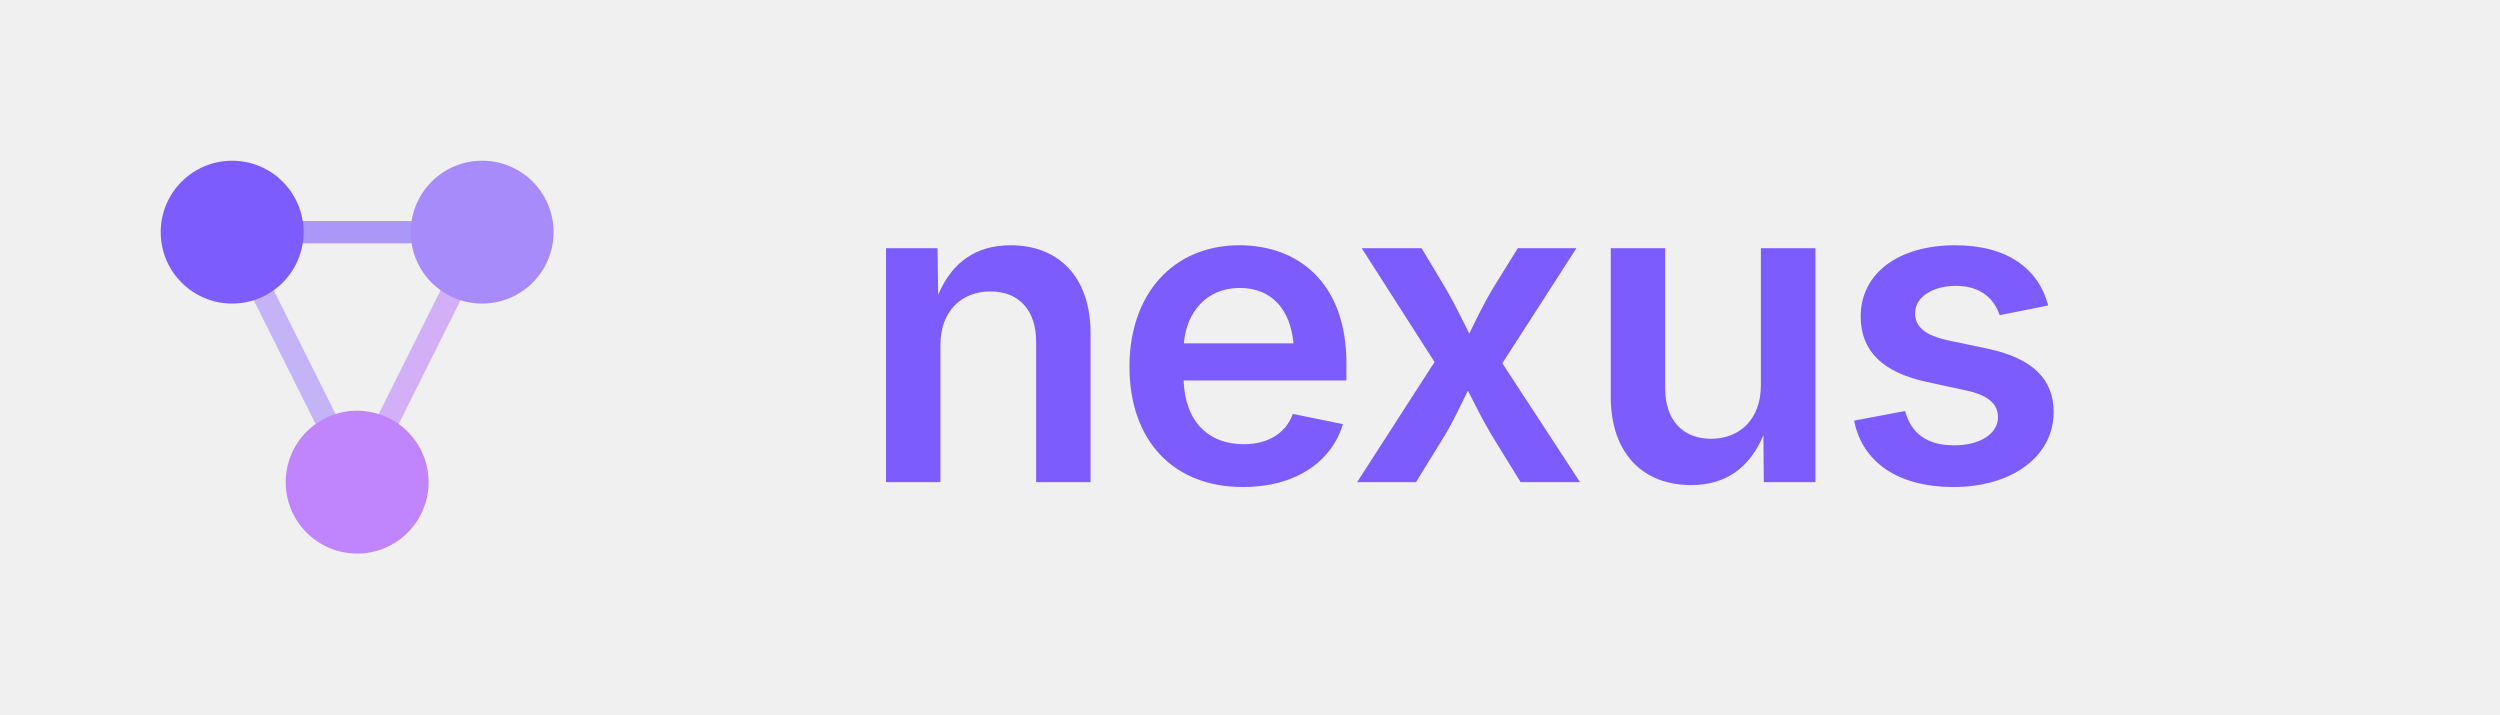
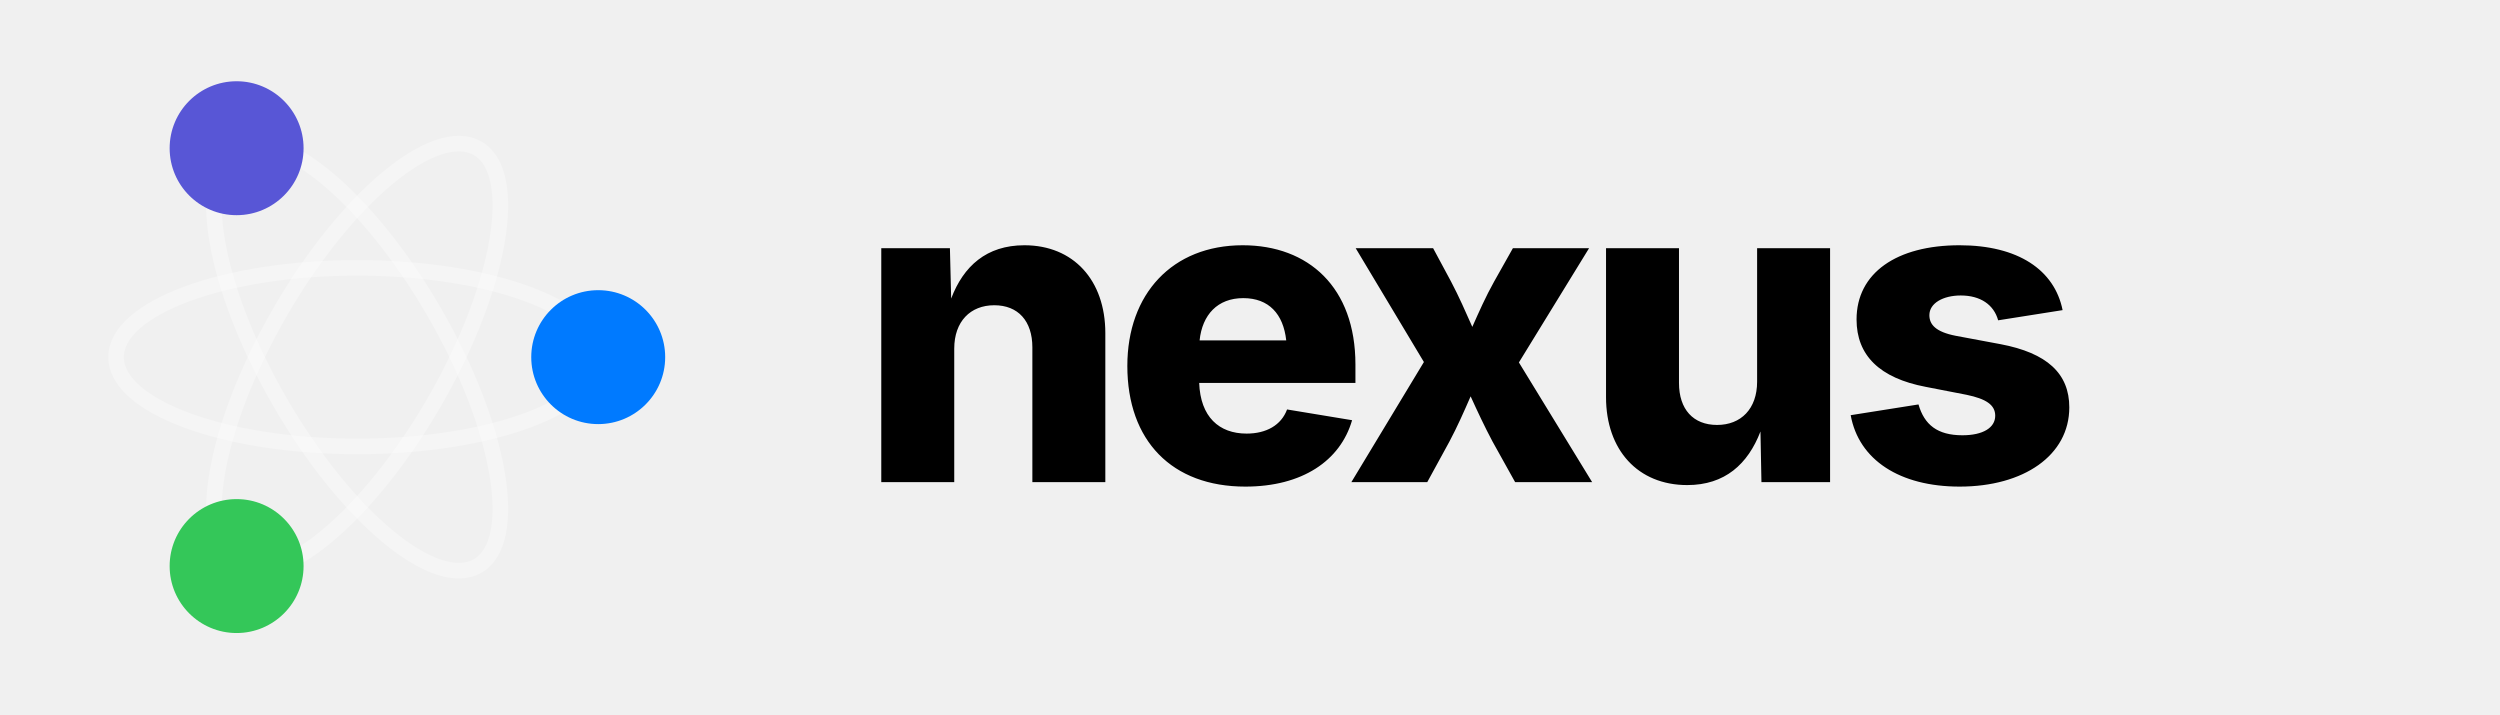
- <svg xmlns="http://www.w3.org/2000/svg" viewBox="0 0 280 80" width="280" height="80" role="img" aria-label="Nexus">
-   <g>
-     <line x1="26" y1="26" x2="54" y2="26" stroke="#7c5cfc" stroke-width="2.5" stroke-linecap="round" opacity="0.6" />
-     <line x1="26" y1="26" x2="40" y2="54" stroke="#a78bfa" stroke-width="2.5" stroke-linecap="round" opacity="0.6" />
-     <line x1="54" y1="26" x2="40" y2="54" stroke="#c084fc" stroke-width="2.5" stroke-linecap="round" opacity="0.6" />
-     <circle cx="26" cy="26" r="8" fill="#7c5cfc" />
-     <circle cx="54" cy="26" r="8" fill="#a78bfa" />
-     <circle cx="40" cy="54" r="8" fill="#c084fc" />
-   </g>
-   <text x="96" y="54" fill="#7c5cfc" font-family="-apple-system, BlinkMacSystemFont, 'Inter', 'SF Pro Display', sans-serif" font-size="48" font-weight="600" letter-spacing="-0.96">nexus</text>
+ <svg xmlns="http://www.w3.org/2000/svg" viewBox="0 0 280 80" width="280" height="80" fill="none" role="img" aria-label="nexus">
+   <ellipse cx="40" cy="40" rx="27" ry="10" fill="none" stroke="#ffffff" stroke-width="1.75" opacity="0.32" />
+   <ellipse cx="40" cy="40" rx="27" ry="10" fill="none" stroke="#ffffff" stroke-width="1.75" opacity="0.32" transform="rotate(60 40 40)" />
+   <ellipse cx="40" cy="40" rx="27" ry="10" fill="none" stroke="#ffffff" stroke-width="1.75" opacity="0.32" transform="rotate(120 40 40)" />
+   <circle cx="67" cy="40" r="7.5" fill="#007AFF" />
+   <circle cx="26.5" cy="63.4" r="7.5" fill="#34C759" />
+   <circle cx="26.5" cy="16.6" r="7.5" fill="#5856D6" />
+   <text x="96" y="54" fill="currentColor" font-family="-apple-system, BlinkMacSystemFont, 'Inter', 'SF Pro Display', sans-serif" font-size="48" font-weight="800" letter-spacing="-1.92">nexus</text>
</svg>
